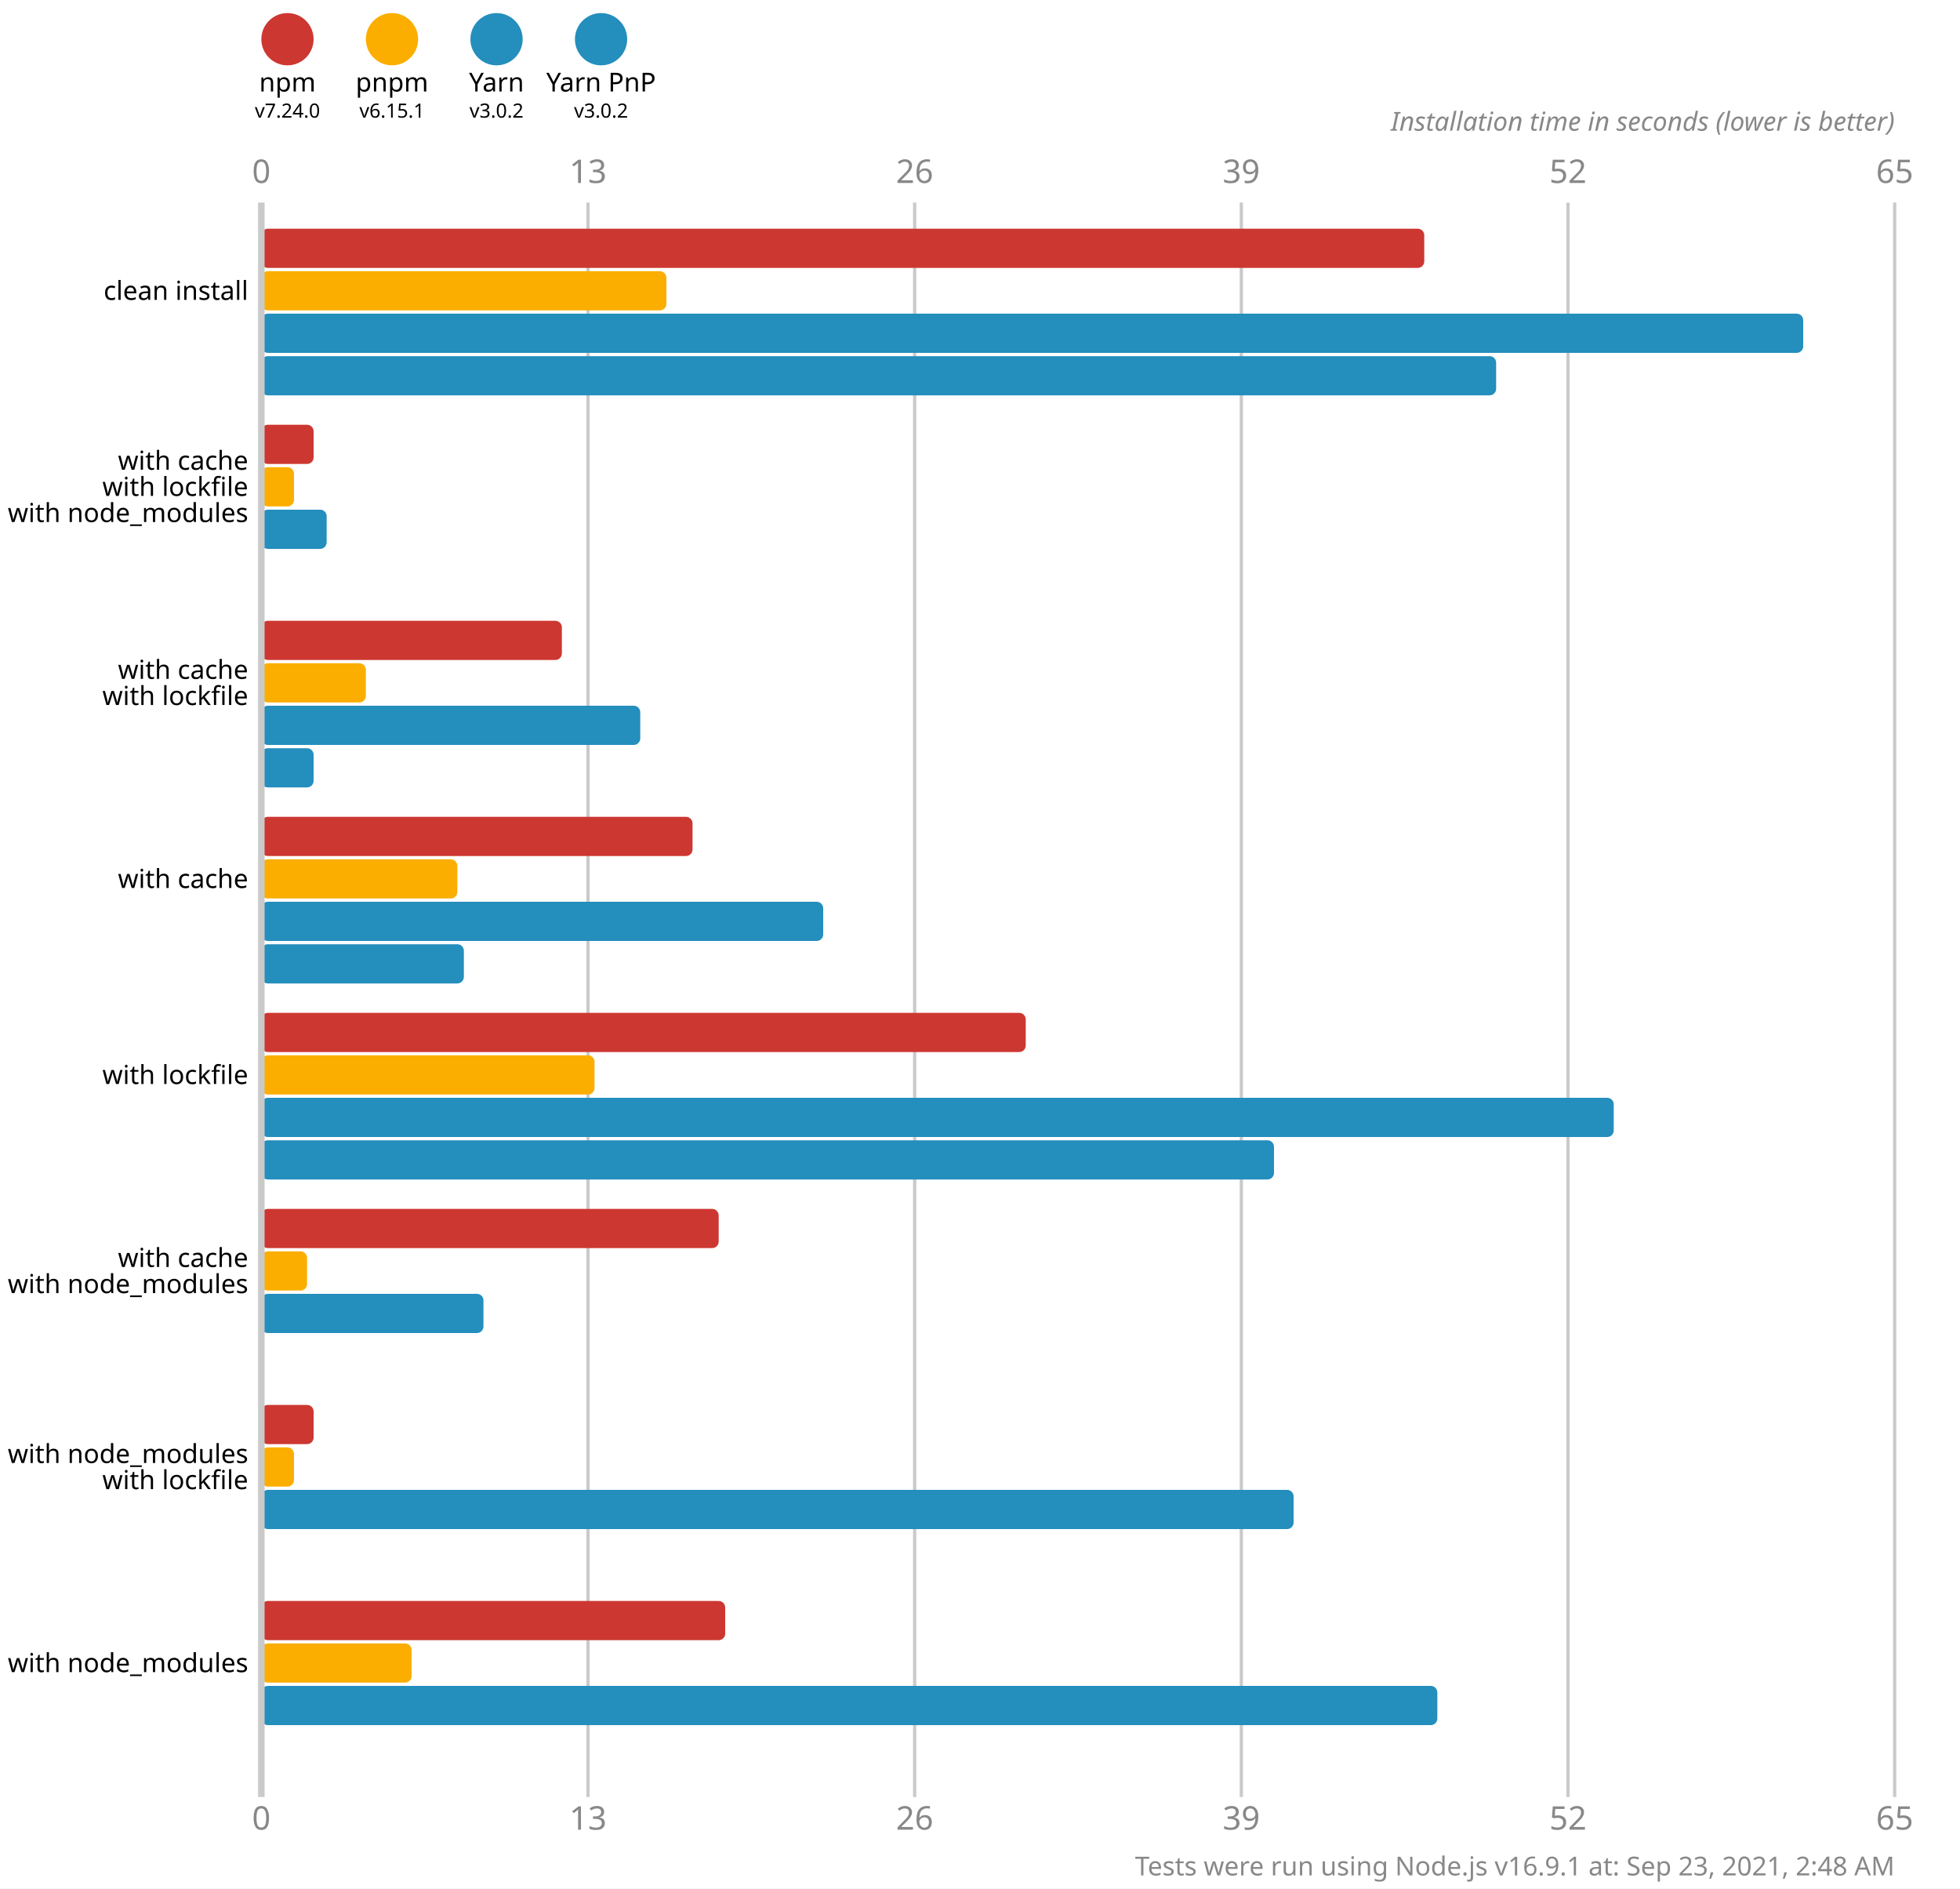
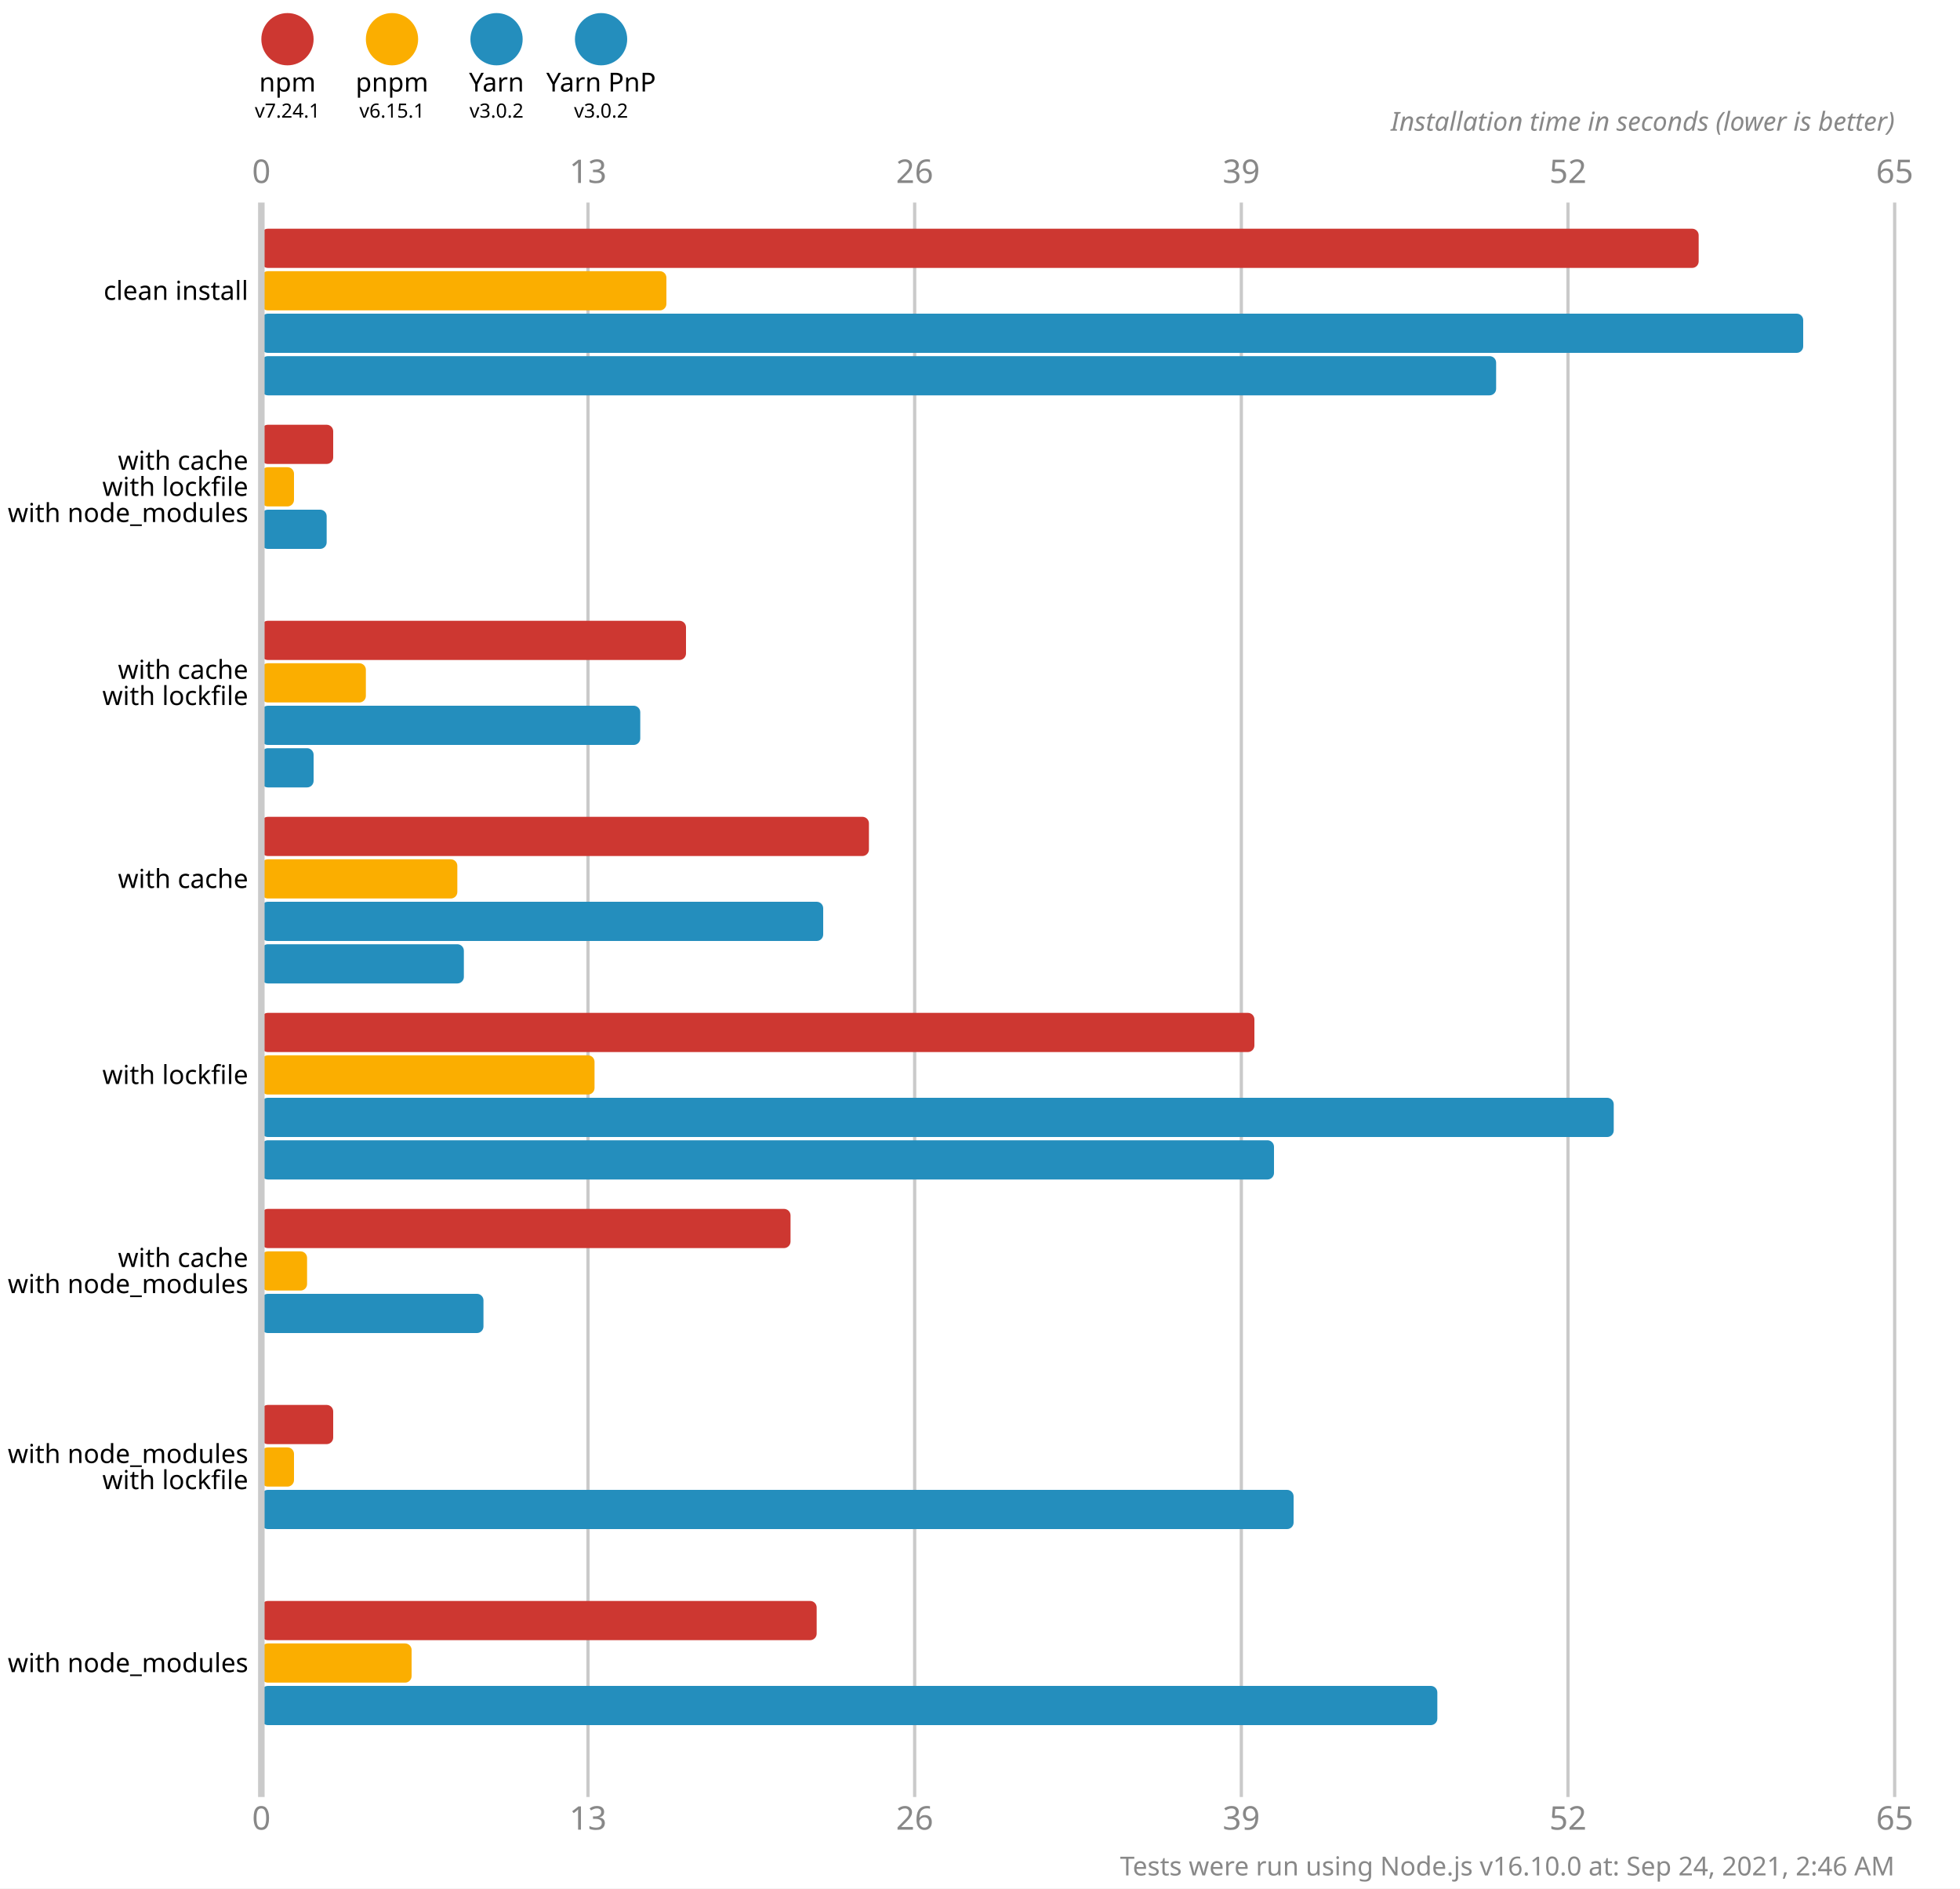
<svg xmlns="http://www.w3.org/2000/svg" version="1.1" viewBox="0 0 300 289">
  <style>
    .font { font-family: sans-serif; }
    .s3 { font-size: 3px; }
    .s4 { font-size: 4px; }
    .s5 { font-size: 5px; }
    .line { stroke: #cacaca; }
    .width { stroke-width: 0.5; }
    .text { fill: #888; }
  </style>
  <rect x="0" y="0" width="300" height="289" fill="#fff" />
  <circle cx="44" cy="6" r="4" fill="#cd3731" />
  <text x="44" y="14" class="font s4" text-anchor="middle">npm</text>
-   <text x="44" y="18" class="font s3" text-anchor="middle">v7.24.0</text>
+   <text x="44" y="18" class="font s3" text-anchor="middle">v7.24.1</text>
  <circle cx="60" cy="6" r="4" fill="#fbae00" />
  <text x="60" y="14" class="font s4" text-anchor="middle">pnpm</text>
  <text x="60" y="18" class="font s3" text-anchor="middle">v6.15.1</text>
  <circle cx="76" cy="6" r="4" fill="#248ebd" />
  <text x="76" y="14" class="font s4" text-anchor="middle">Yarn</text>
  <text x="76" y="18" class="font s3" text-anchor="middle">v3.0.2</text>
  <circle cx="92" cy="6" r="4" fill="#248ebd" />
  <text x="92" y="14" class="font s4" text-anchor="middle">Yarn PnP</text>
  <text x="92" y="18" class="font s3" text-anchor="middle">v3.0.2</text>
  <text x="40" y="28" class="font s5 text" text-anchor="middle">0</text>
  <text x="40" y="280" class="font s5 text" text-anchor="middle">0</text>
  <line x1="90" y1="31" x2="90" y2="275" class="line width" />
  <text x="90" y="28" class="font s5 text" text-anchor="middle">13</text>
  <text x="90" y="280" class="font s5 text" text-anchor="middle">13</text>
  <line x1="140" y1="31" x2="140" y2="275" class="line width" />
  <text x="140" y="28" class="font s5 text" text-anchor="middle">26</text>
  <text x="140" y="280" class="font s5 text" text-anchor="middle">26</text>
  <line x1="190" y1="31" x2="190" y2="275" class="line width" />
  <text x="190" y="28" class="font s5 text" text-anchor="middle">39</text>
  <text x="190" y="280" class="font s5 text" text-anchor="middle">39</text>
  <line x1="240" y1="31" x2="240" y2="275" class="line width" />
  <text x="240" y="28" class="font s5 text" text-anchor="middle">52</text>
  <text x="240" y="280" class="font s5 text" text-anchor="middle">52</text>
  <line x1="290" y1="31" x2="290" y2="275" class="line width" />
  <text x="290" y="28" class="font s5 text" text-anchor="middle">65</text>
  <text x="290" y="280" class="font s5 text" text-anchor="middle">65</text>
  <text x="290" y="20" class="font s4 text" font-style="italic" text-anchor="end">Installation time in seconds (lower is better)</text>
-   <rect x="40" y="35" width="178" height="6" fill="#cd3731" rx="1" ry="1" />
+   <rect x="40" y="35" width="220" height="6" fill="#cd3731" rx="1" ry="1" />
  <rect x="40" y="41.5" width="62" height="6" fill="#fbae00" rx="1" ry="1" />
  <rect x="40" y="48" width="236" height="6" fill="#248ebd" rx="1" ry="1" />
  <rect x="40" y="54.5" width="189" height="6" fill="#248ebd" rx="1" ry="1" />
-   <rect x="40" y="65" width="8" height="6" fill="#cd3731" rx="1" ry="1" />
+   <rect x="40" y="65" width="11" height="6" fill="#cd3731" rx="1" ry="1" />
  <rect x="40" y="71.5" width="5" height="6" fill="#fbae00" rx="1" ry="1" />
  <rect x="40" y="78" width="10" height="6" fill="#248ebd" rx="1" ry="1" />
  <rect x="40" y="84.5" width="0" height="6" fill="#248ebd" rx="1" ry="1" />
-   <rect x="40" y="95" width="46" height="6" fill="#cd3731" rx="1" ry="1" />
+   <rect x="40" y="95" width="65" height="6" fill="#cd3731" rx="1" ry="1" />
  <rect x="40" y="101.5" width="16" height="6" fill="#fbae00" rx="1" ry="1" />
  <rect x="40" y="108" width="58" height="6" fill="#248ebd" rx="1" ry="1" />
  <rect x="40" y="114.5" width="8" height="6" fill="#248ebd" rx="1" ry="1" />
-   <rect x="40" y="125" width="66" height="6" fill="#cd3731" rx="1" ry="1" />
+   <rect x="40" y="125" width="93" height="6" fill="#cd3731" rx="1" ry="1" />
  <rect x="40" y="131.5" width="30" height="6" fill="#fbae00" rx="1" ry="1" />
  <rect x="40" y="138" width="86" height="6" fill="#248ebd" rx="1" ry="1" />
  <rect x="40" y="144.5" width="31" height="6" fill="#248ebd" rx="1" ry="1" />
-   <rect x="40" y="155" width="117" height="6" fill="#cd3731" rx="1" ry="1" />
+   <rect x="40" y="155" width="152" height="6" fill="#cd3731" rx="1" ry="1" />
  <rect x="40" y="161.5" width="51" height="6" fill="#fbae00" rx="1" ry="1" />
  <rect x="40" y="168" width="207" height="6" fill="#248ebd" rx="1" ry="1" />
  <rect x="40" y="174.5" width="155" height="6" fill="#248ebd" rx="1" ry="1" />
-   <rect x="40" y="185" width="70" height="6" fill="#cd3731" rx="1" ry="1" />
+   <rect x="40" y="185" width="81" height="6" fill="#cd3731" rx="1" ry="1" />
  <rect x="40" y="191.5" width="7" height="6" fill="#fbae00" rx="1" ry="1" />
  <rect x="40" y="198" width="34" height="6" fill="#248ebd" rx="1" ry="1" />
  <rect x="40" y="204.5" width="0" height="6" fill="#248ebd" rx="1" ry="1" />
-   <rect x="40" y="215" width="8" height="6" fill="#cd3731" rx="1" ry="1" />
+   <rect x="40" y="215" width="11" height="6" fill="#cd3731" rx="1" ry="1" />
  <rect x="40" y="221.5" width="5" height="6" fill="#fbae00" rx="1" ry="1" />
  <rect x="40" y="228" width="158" height="6" fill="#248ebd" rx="1" ry="1" />
  <rect x="40" y="234.5" width="0" height="6" fill="#248ebd" rx="1" ry="1" />
-   <rect x="40" y="245" width="71" height="6" fill="#cd3731" rx="1" ry="1" />
+   <rect x="40" y="245" width="85" height="6" fill="#cd3731" rx="1" ry="1" />
  <rect x="40" y="251.5" width="23" height="6" fill="#fbae00" rx="1" ry="1" />
  <rect x="40" y="258" width="180" height="6" fill="#248ebd" rx="1" ry="1" />
  <rect x="40" y="264.5" width="0" height="6" fill="#248ebd" rx="1" ry="1" />
  <line x1="40" y1="31" x2="40" y2="275" class="line" />
  <text x="38" y="44.5" class="font s4" dominant-baseline="middle" text-anchor="end">clean install</text>
  <text x="38" y="70.5" class="font s4" dominant-baseline="middle" text-anchor="end">with cache</text>
  <text x="38" y="74.5" class="font s4" dominant-baseline="middle" text-anchor="end">with lockfile</text>
  <text x="38" y="78.5" class="font s4" dominant-baseline="middle" text-anchor="end">with node_modules</text>
  <text x="38" y="102.5" class="font s4" dominant-baseline="middle" text-anchor="end">with cache</text>
  <text x="38" y="106.5" class="font s4" dominant-baseline="middle" text-anchor="end">with lockfile</text>
  <text x="38" y="134.5" class="font s4" dominant-baseline="middle" text-anchor="end">with cache</text>
  <text x="38" y="164.5" class="font s4" dominant-baseline="middle" text-anchor="end">with lockfile</text>
  <text x="38" y="192.5" class="font s4" dominant-baseline="middle" text-anchor="end">with cache</text>
  <text x="38" y="196.5" class="font s4" dominant-baseline="middle" text-anchor="end">with node_modules</text>
  <text x="38" y="222.5" class="font s4" dominant-baseline="middle" text-anchor="end">with node_modules</text>
  <text x="38" y="226.5" class="font s4" dominant-baseline="middle" text-anchor="end">with lockfile</text>
  <text x="38" y="254.5" class="font s4" dominant-baseline="middle" text-anchor="end">with node_modules</text>
-   <text x="290" y="287" class="font s4 text" text-anchor="end">Tests were run using Node.js v16.9.1 at: Sep 23, 2021, 2:48 AM</text>
+   <text x="290" y="287" class="font s4 text" text-anchor="end">Tests were run using Node.js v16.10.0 at: Sep 24, 2021, 2:46 AM</text>
</svg>
